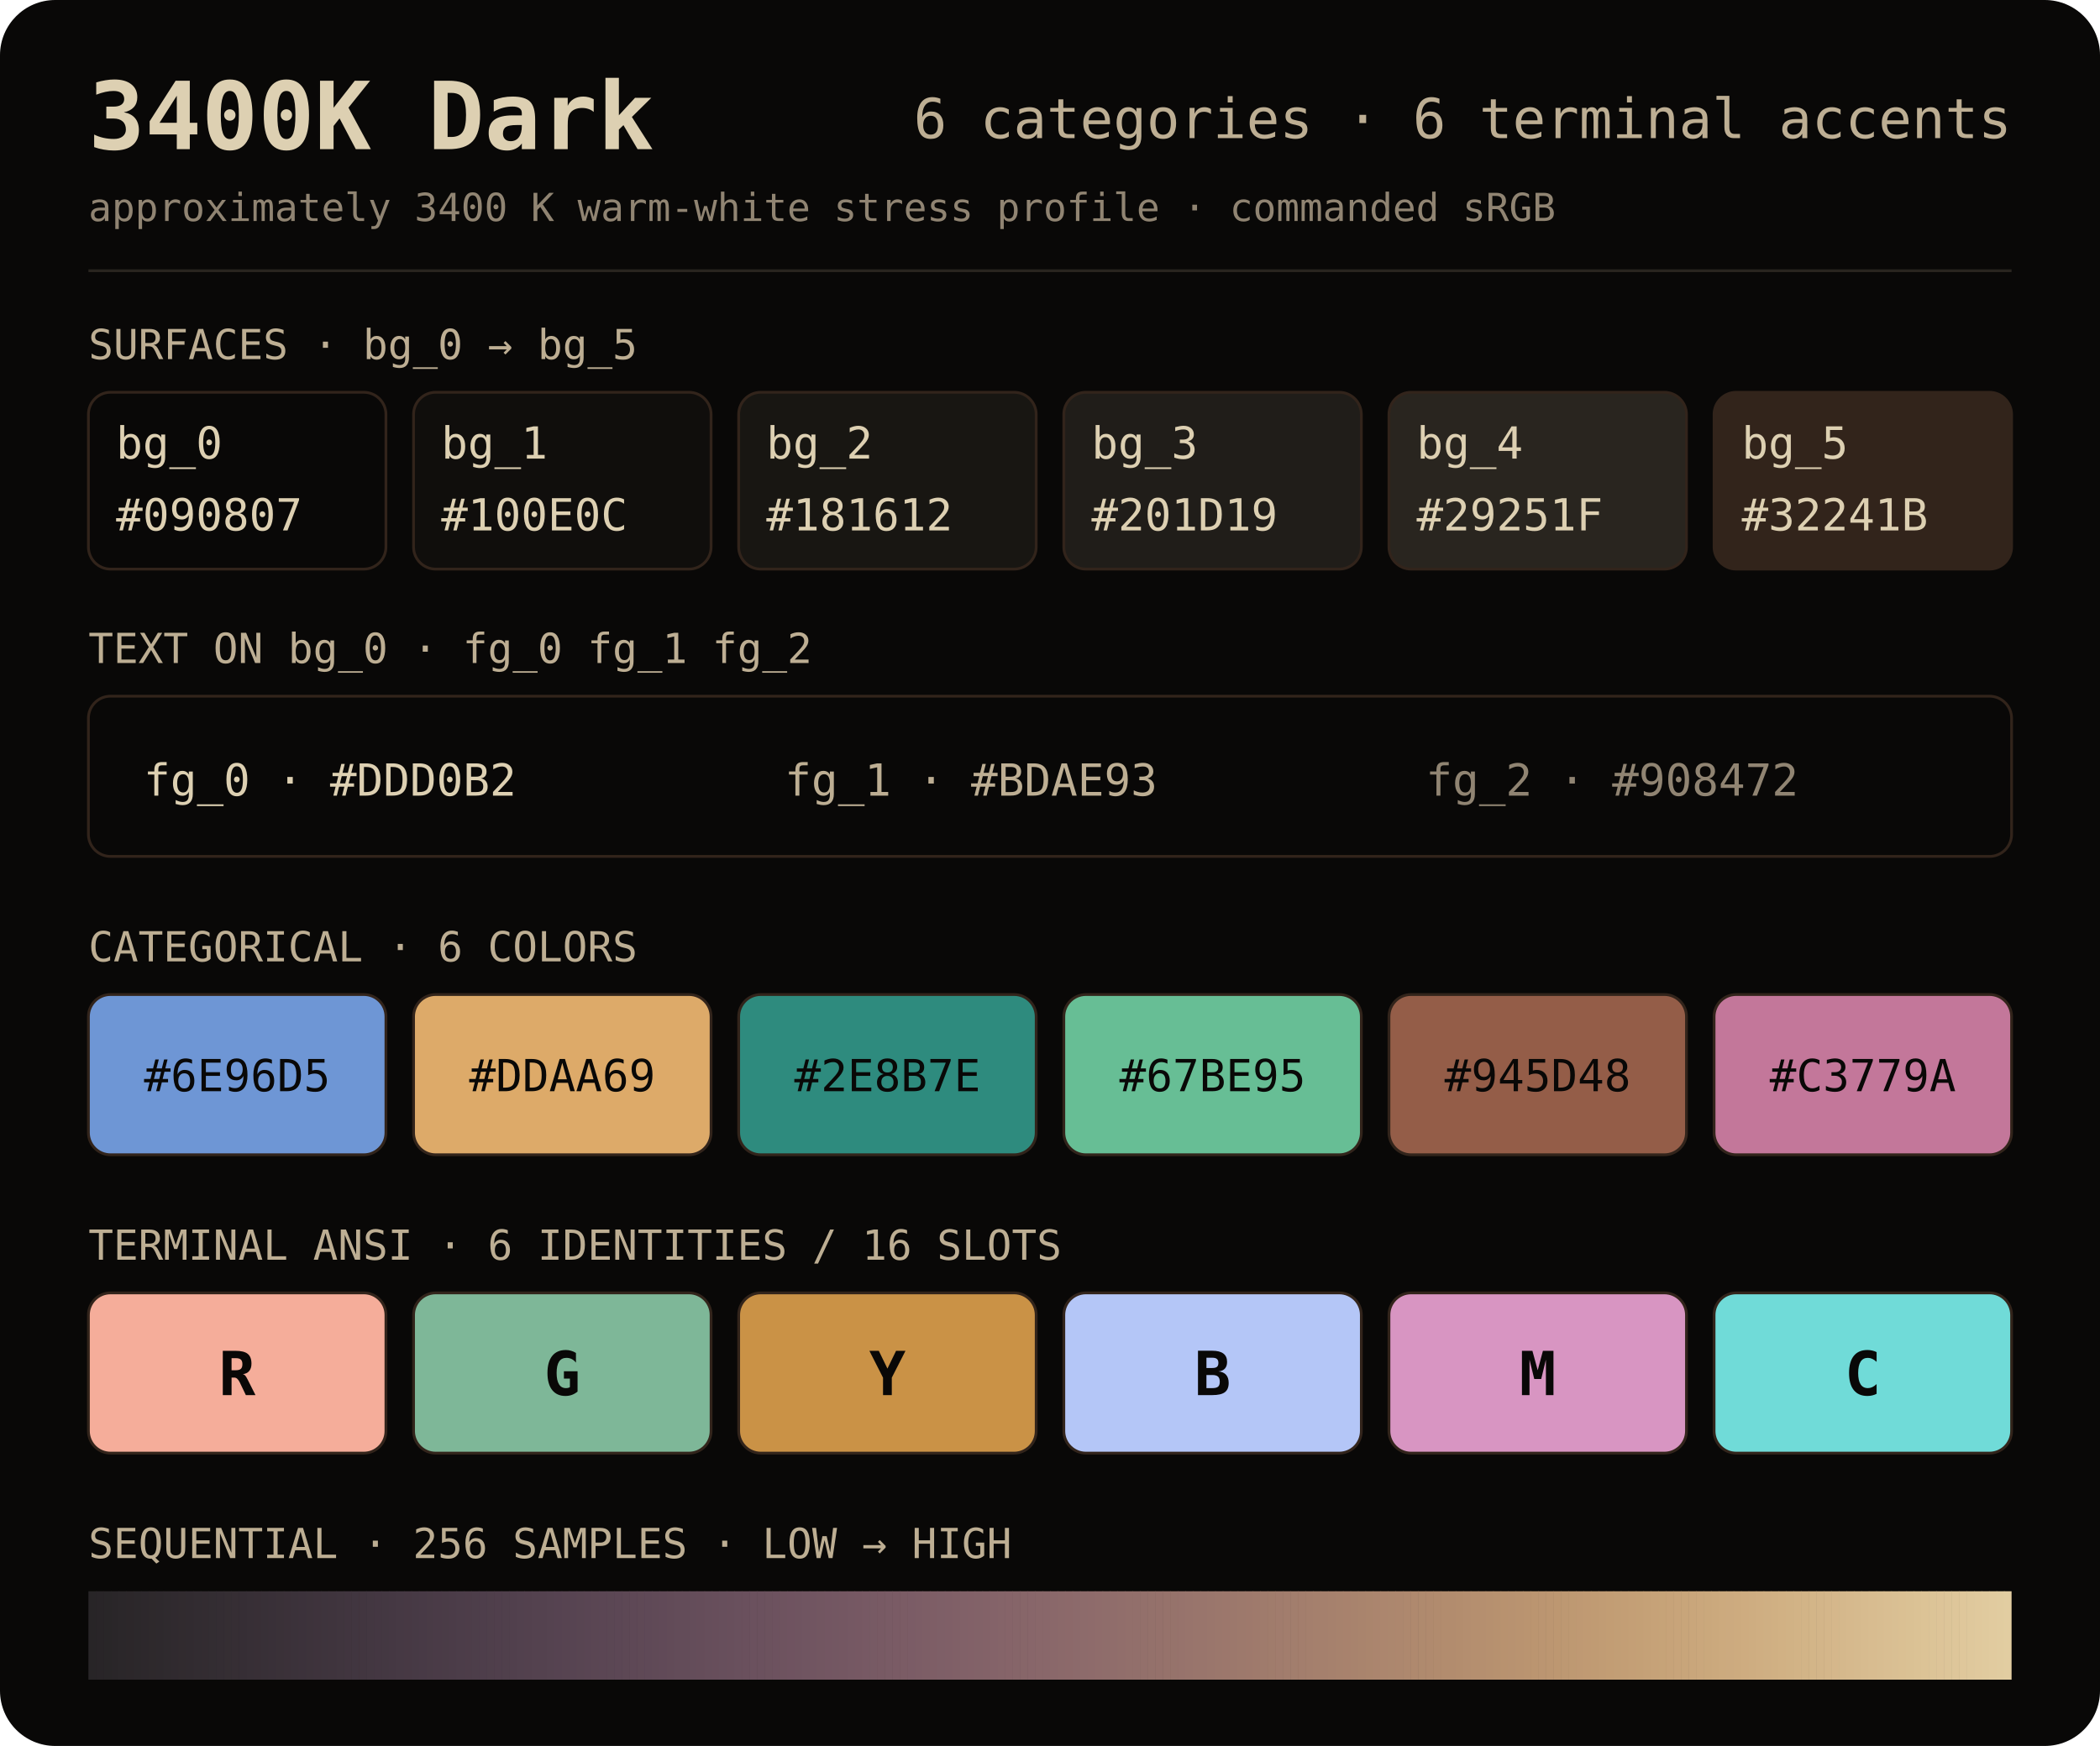
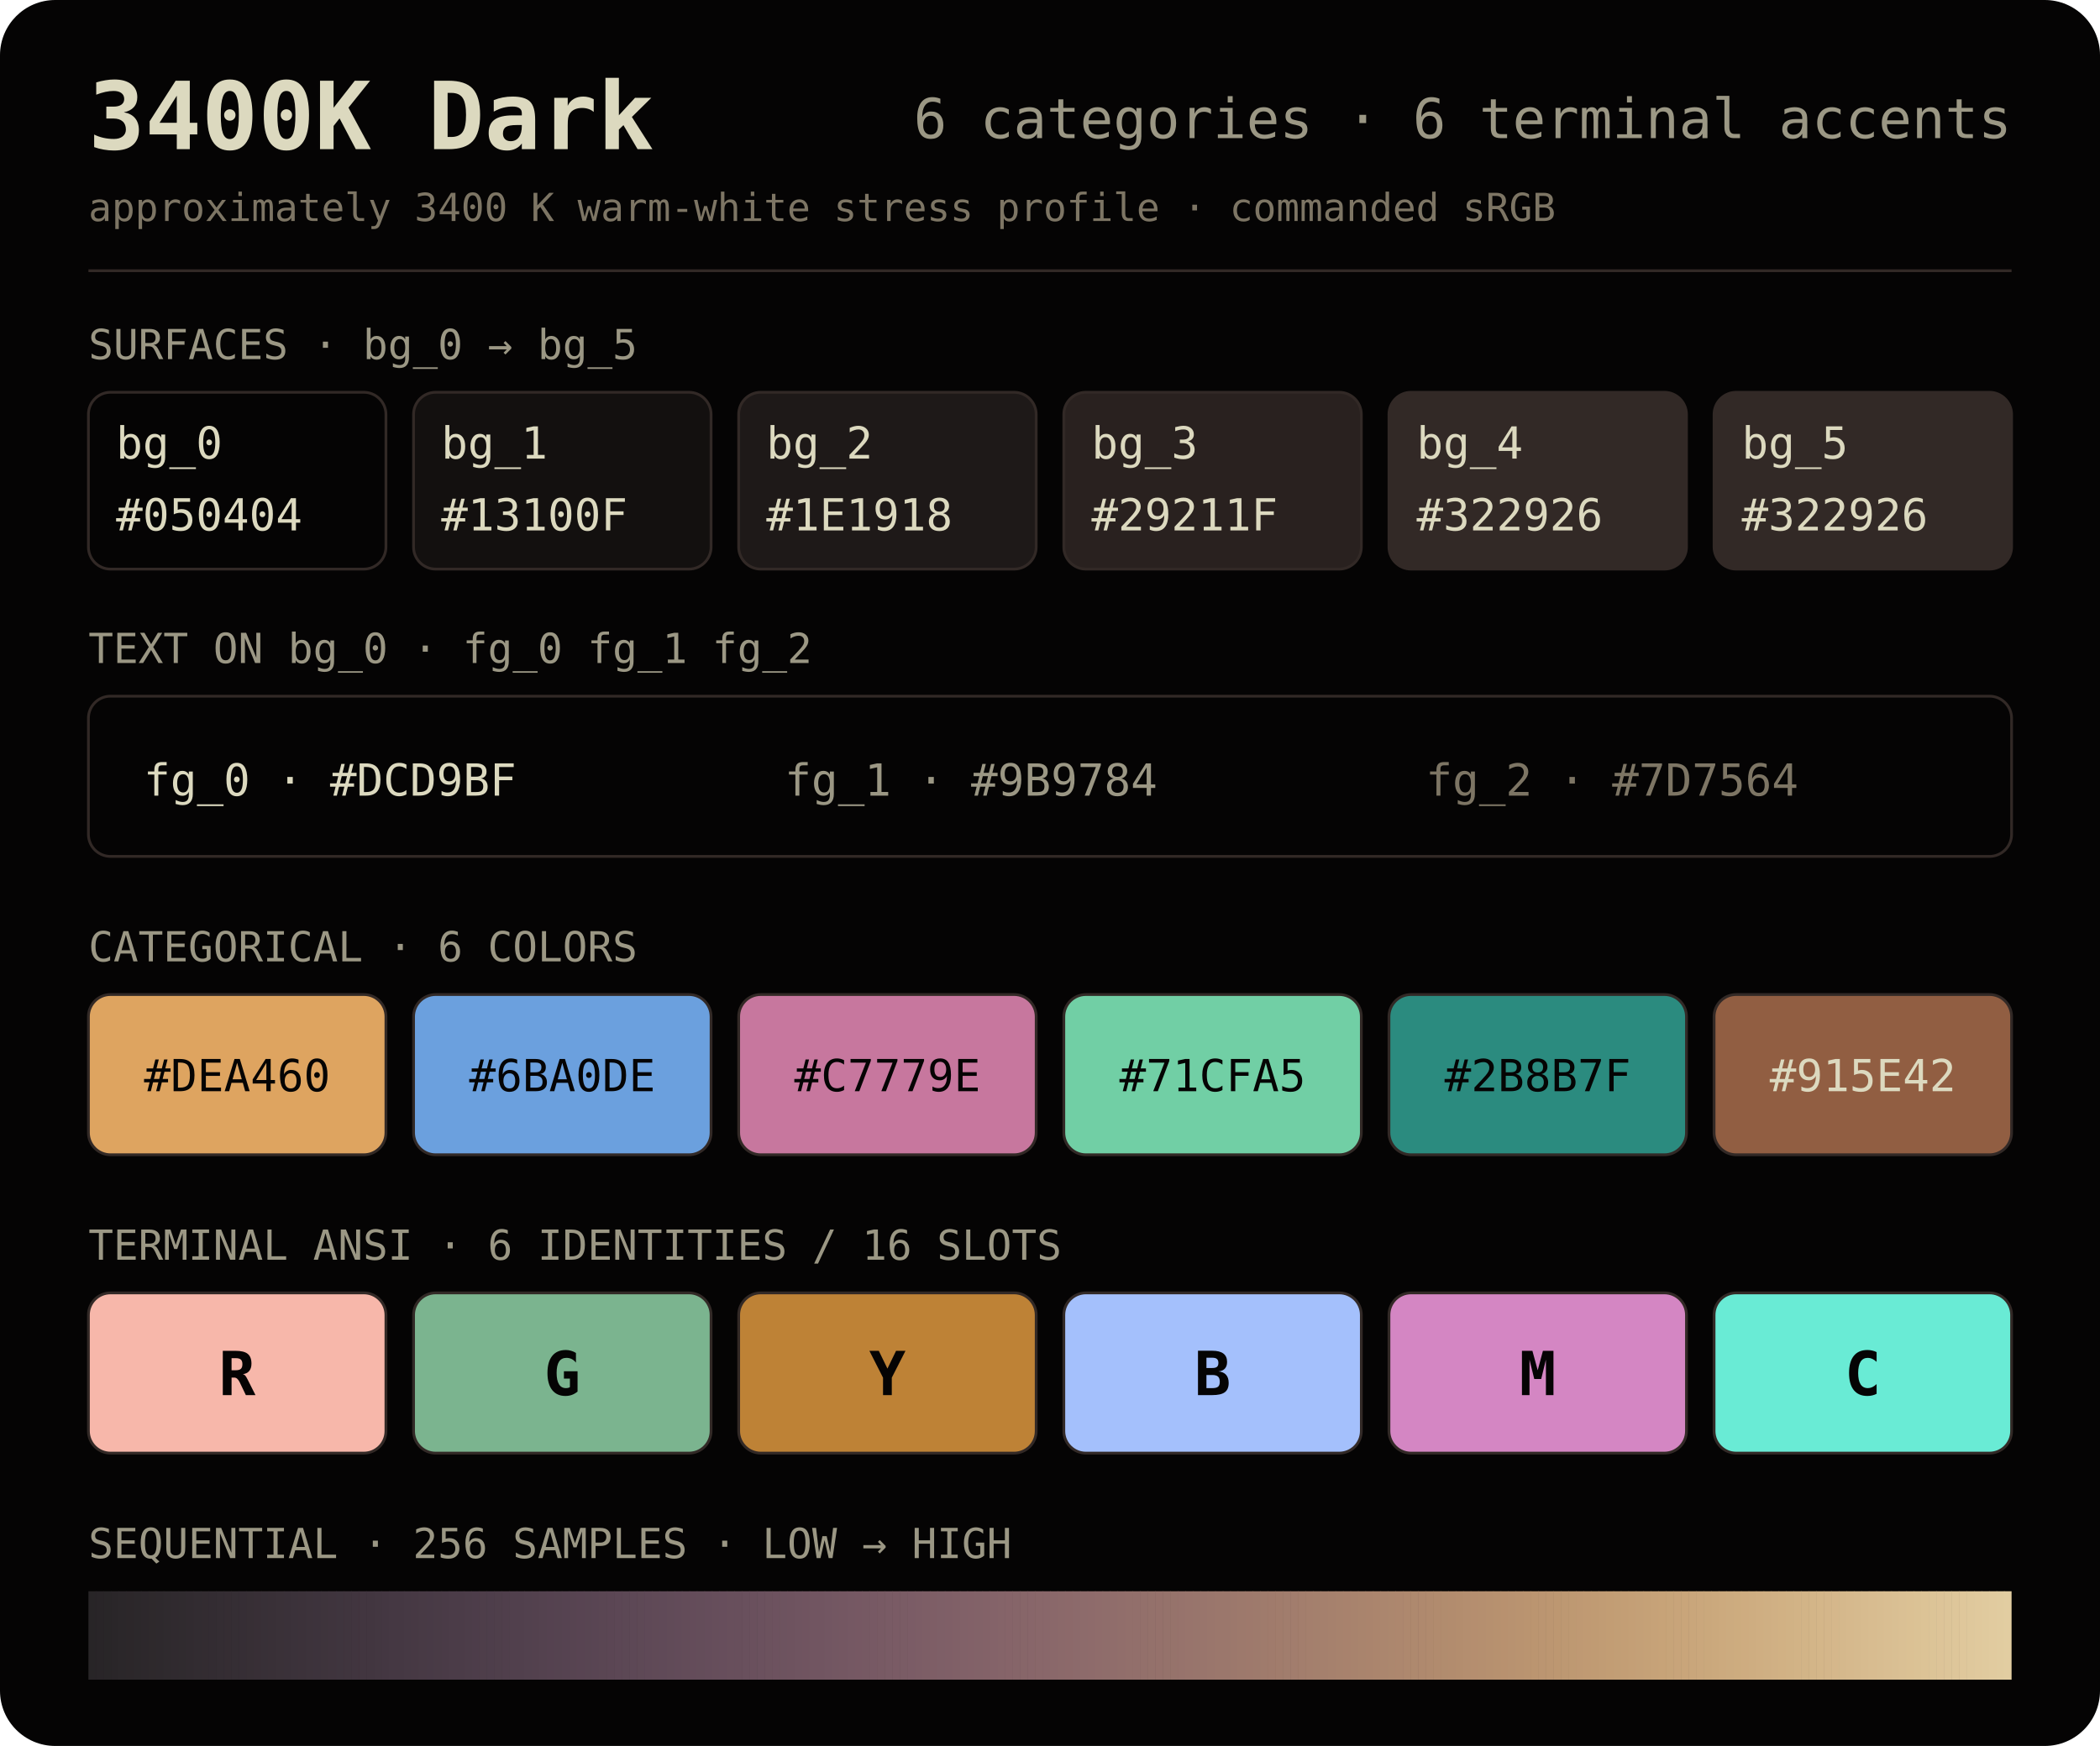
<svg xmlns="http://www.w3.org/2000/svg" width="760" height="632" viewBox="0 0 760 632">
-   <rect width="100%" height="100%" rx="20" fill="#090807" />
-   <text x="32" y="54" fill="#DDD0B2" font-size="34" font-family="ui-monospace, SFMono-Regular, Menlo, monospace" font-weight="700">3400K Dark</text>
-   <text x="728" y="50" fill="#BDAE93" font-size="20" font-family="ui-monospace, SFMono-Regular, Menlo, monospace" text-anchor="end">6 categories · 6 terminal accents</text>
-   <text x="32" y="80" fill="#908472" font-size="14" font-family="ui-monospace, SFMono-Regular, Menlo, monospace">approximately 3400 K warm-white stress profile · commanded sRGB</text>
-   <line x1="32" y1="98" x2="728" y2="98" stroke="#29251F" />
-   <text x="32" y="130" fill="#BDAE93" font-size="15" font-family="ui-monospace, SFMono-Regular, Menlo, monospace">SURFACES · bg_0 → bg_5</text>
-   <rect x="32.00" y="142" width="107.67" height="64" rx="8" fill="#090807" stroke="#32241B" />
-   <text x="42.0" y="166" fill="#DDD0B2" font-size="16" font-family="ui-monospace, SFMono-Regular, Menlo, monospace">bg_0</text>
-   <text x="42.0" y="192" fill="#DDD0B2" font-size="16" font-family="ui-monospace, SFMono-Regular, Menlo, monospace">#090807</text>
-   <rect x="149.67" y="142" width="107.67" height="64" rx="8" fill="#100E0C" stroke="#32241B" />
-   <text x="159.667" y="166" fill="#DDD0B2" font-size="16" font-family="ui-monospace, SFMono-Regular, Menlo, monospace">bg_1</text>
-   <text x="159.667" y="192" fill="#DDD0B2" font-size="16" font-family="ui-monospace, SFMono-Regular, Menlo, monospace">#100E0C</text>
-   <rect x="267.33" y="142" width="107.67" height="64" rx="8" fill="#181612" stroke="#32241B" />
-   <text x="277.333" y="166" fill="#DDD0B2" font-size="16" font-family="ui-monospace, SFMono-Regular, Menlo, monospace">bg_2</text>
-   <text x="277.333" y="192" fill="#DDD0B2" font-size="16" font-family="ui-monospace, SFMono-Regular, Menlo, monospace">#181612</text>
-   <rect x="385.00" y="142" width="107.67" height="64" rx="8" fill="#201D19" stroke="#32241B" />
-   <text x="395.0" y="166" fill="#DDD0B2" font-size="16" font-family="ui-monospace, SFMono-Regular, Menlo, monospace">bg_3</text>
-   <text x="395.0" y="192" fill="#DDD0B2" font-size="16" font-family="ui-monospace, SFMono-Regular, Menlo, monospace">#201D19</text>
-   <rect x="502.67" y="142" width="107.67" height="64" rx="8" fill="#29251F" stroke="#32241B" />
-   <text x="512.667" y="166" fill="#DDD0B2" font-size="16" font-family="ui-monospace, SFMono-Regular, Menlo, monospace">bg_4</text>
-   <text x="512.667" y="192" fill="#DDD0B2" font-size="16" font-family="ui-monospace, SFMono-Regular, Menlo, monospace">#29251F</text>
-   <rect x="620.33" y="142" width="107.67" height="64" rx="8" fill="#32241B" stroke="#32241B" />
-   <text x="630.333" y="166" fill="#DDD0B2" font-size="16" font-family="ui-monospace, SFMono-Regular, Menlo, monospace">bg_5</text>
-   <text x="630.333" y="192" fill="#DDD0B2" font-size="16" font-family="ui-monospace, SFMono-Regular, Menlo, monospace">#32241B</text>
-   <text x="32" y="240" fill="#BDAE93" font-size="15" font-family="ui-monospace, SFMono-Regular, Menlo, monospace">TEXT ON bg_0 · fg_0 fg_1 fg_2</text>
-   <rect x="32" y="252" width="696" height="58" rx="8" fill="#090807" stroke="#32241B" />
-   <text x="52" y="288" fill="#DDD0B2" font-size="16" font-family="ui-monospace, SFMono-Regular, Menlo, monospace">fg_0 · #DDD0B2</text>
-   <text x="284" y="288" fill="#BDAE93" font-size="16" font-family="ui-monospace, SFMono-Regular, Menlo, monospace">fg_1 · #BDAE93</text>
-   <text x="516" y="288" fill="#908472" font-size="16" font-family="ui-monospace, SFMono-Regular, Menlo, monospace">fg_2 · #908472</text>
-   <text x="32" y="348" fill="#BDAE93" font-size="15" font-family="ui-monospace, SFMono-Regular, Menlo, monospace">CATEGORICAL · 6 COLORS</text>
-   <rect x="32.00" y="360" width="107.67" height="58" rx="8" fill="#6E96D5" stroke="#32241B" />
-   <text x="85.833" y="395" fill="#090807" font-size="16" font-family="ui-monospace, SFMono-Regular, Menlo, monospace" text-anchor="middle">#6E96D5</text>
-   <rect x="149.67" y="360" width="107.67" height="58" rx="8" fill="#DDAA69" stroke="#32241B" />
-   <text x="203.5" y="395" fill="#090807" font-size="16" font-family="ui-monospace, SFMono-Regular, Menlo, monospace" text-anchor="middle">#DDAA69</text>
-   <rect x="267.33" y="360" width="107.67" height="58" rx="8" fill="#2E8B7E" stroke="#32241B" />
-   <text x="321.167" y="395" fill="#090807" font-size="16" font-family="ui-monospace, SFMono-Regular, Menlo, monospace" text-anchor="middle">#2E8B7E</text>
-   <rect x="385.00" y="360" width="107.67" height="58" rx="8" fill="#67BE95" stroke="#32241B" />
-   <text x="438.833" y="395" fill="#090807" font-size="16" font-family="ui-monospace, SFMono-Regular, Menlo, monospace" text-anchor="middle">#67BE95</text>
-   <rect x="502.67" y="360" width="107.67" height="58" rx="8" fill="#945D48" stroke="#32241B" />
-   <text x="556.5" y="395" fill="#090807" font-size="16" font-family="ui-monospace, SFMono-Regular, Menlo, monospace" text-anchor="middle">#945D48</text>
-   <rect x="620.33" y="360" width="107.67" height="58" rx="8" fill="#C3779A" stroke="#32241B" />
-   <text x="674.167" y="395" fill="#090807" font-size="16" font-family="ui-monospace, SFMono-Regular, Menlo, monospace" text-anchor="middle">#C3779A</text>
-   <text x="32" y="456" fill="#BDAE93" font-size="15" font-family="ui-monospace, SFMono-Regular, Menlo, monospace">TERMINAL ANSI · 6 IDENTITIES / 16 SLOTS</text>
-   <rect x="32.00" y="468" width="107.67" height="58" rx="8" fill="#F5AD9A" stroke="#32241B" />
-   <text x="85.833" y="505" fill="#090807" font-size="22" font-family="ui-monospace, SFMono-Regular, Menlo, monospace" font-weight="700" text-anchor="middle">R</text>
-   <rect x="149.67" y="468" width="107.67" height="58" rx="8" fill="#7EB798" stroke="#32241B" />
-   <text x="203.5" y="505" fill="#090807" font-size="22" font-family="ui-monospace, SFMono-Regular, Menlo, monospace" font-weight="700" text-anchor="middle">G</text>
-   <rect x="267.33" y="468" width="107.67" height="58" rx="8" fill="#CA9246" stroke="#32241B" />
-   <text x="321.167" y="505" fill="#090807" font-size="22" font-family="ui-monospace, SFMono-Regular, Menlo, monospace" font-weight="700" text-anchor="middle">Y</text>
-   <rect x="385.00" y="468" width="107.67" height="58" rx="8" fill="#B4C6F7" stroke="#32241B" />
-   <text x="438.833" y="505" fill="#090807" font-size="22" font-family="ui-monospace, SFMono-Regular, Menlo, monospace" font-weight="700" text-anchor="middle">B</text>
-   <rect x="502.67" y="468" width="107.67" height="58" rx="8" fill="#D895C2" stroke="#32241B" />
-   <text x="556.5" y="505" fill="#090807" font-size="22" font-family="ui-monospace, SFMono-Regular, Menlo, monospace" font-weight="700" text-anchor="middle">M</text>
-   <rect x="620.33" y="468" width="107.67" height="58" rx="8" fill="#70DBD8" stroke="#32241B" />
-   <text x="674.167" y="505" fill="#090807" font-size="22" font-family="ui-monospace, SFMono-Regular, Menlo, monospace" font-weight="700" text-anchor="middle">C</text>
-   <text x="32" y="564" fill="#BDAE93" font-size="15" font-family="ui-monospace, SFMono-Regular, Menlo, monospace">SEQUENTIAL · 256 SAMPLES · LOW → HIGH</text>
+   <rect width="100%" height="100%" rx="20" fill="#050404" />
+   <text x="32" y="54" fill="#DCD9BF" font-size="34" font-family="ui-monospace, SFMono-Regular, Menlo, monospace" font-weight="700">3400K Dark</text>
+   <text x="728" y="50" fill="#9B9784" font-size="20" font-family="ui-monospace, SFMono-Regular, Menlo, monospace" text-anchor="end">6 categories · 6 terminal accents</text>
+   <text x="32" y="80" fill="#7D7564" font-size="14" font-family="ui-monospace, SFMono-Regular, Menlo, monospace">approximately 3400 K warm-white stress profile · commanded sRGB</text>
+   <line x1="32" y1="98" x2="728" y2="98" stroke="#322926" />
+   <text x="32" y="130" fill="#9B9784" font-size="15" font-family="ui-monospace, SFMono-Regular, Menlo, monospace">SURFACES · bg_0 → bg_5</text>
+   <rect x="32.00" y="142" width="107.67" height="64" rx="8" fill="#050404" stroke="#322926" />
+   <text x="42.0" y="166" fill="#DCD9BF" font-size="16" font-family="ui-monospace, SFMono-Regular, Menlo, monospace">bg_0</text>
+   <text x="42.0" y="192" fill="#DCD9BF" font-size="16" font-family="ui-monospace, SFMono-Regular, Menlo, monospace">#050404</text>
+   <rect x="149.67" y="142" width="107.67" height="64" rx="8" fill="#13100F" stroke="#322926" />
+   <text x="159.667" y="166" fill="#DCD9BF" font-size="16" font-family="ui-monospace, SFMono-Regular, Menlo, monospace">bg_1</text>
+   <text x="159.667" y="192" fill="#DCD9BF" font-size="16" font-family="ui-monospace, SFMono-Regular, Menlo, monospace">#13100F</text>
+   <rect x="267.33" y="142" width="107.67" height="64" rx="8" fill="#1E1918" stroke="#322926" />
+   <text x="277.333" y="166" fill="#DCD9BF" font-size="16" font-family="ui-monospace, SFMono-Regular, Menlo, monospace">bg_2</text>
+   <text x="277.333" y="192" fill="#DCD9BF" font-size="16" font-family="ui-monospace, SFMono-Regular, Menlo, monospace">#1E1918</text>
+   <rect x="385.00" y="142" width="107.67" height="64" rx="8" fill="#29211F" stroke="#322926" />
+   <text x="395.0" y="166" fill="#DCD9BF" font-size="16" font-family="ui-monospace, SFMono-Regular, Menlo, monospace">bg_3</text>
+   <text x="395.0" y="192" fill="#DCD9BF" font-size="16" font-family="ui-monospace, SFMono-Regular, Menlo, monospace">#29211F</text>
+   <rect x="502.67" y="142" width="107.67" height="64" rx="8" fill="#322926" stroke="#322926" />
+   <text x="512.667" y="166" fill="#DCD9BF" font-size="16" font-family="ui-monospace, SFMono-Regular, Menlo, monospace">bg_4</text>
+   <text x="512.667" y="192" fill="#DCD9BF" font-size="16" font-family="ui-monospace, SFMono-Regular, Menlo, monospace">#322926</text>
+   <rect x="620.33" y="142" width="107.67" height="64" rx="8" fill="#322926" stroke="#322926" />
+   <text x="630.333" y="166" fill="#DCD9BF" font-size="16" font-family="ui-monospace, SFMono-Regular, Menlo, monospace">bg_5</text>
+   <text x="630.333" y="192" fill="#DCD9BF" font-size="16" font-family="ui-monospace, SFMono-Regular, Menlo, monospace">#322926</text>
+   <text x="32" y="240" fill="#9B9784" font-size="15" font-family="ui-monospace, SFMono-Regular, Menlo, monospace">TEXT ON bg_0 · fg_0 fg_1 fg_2</text>
+   <rect x="32" y="252" width="696" height="58" rx="8" fill="#050404" stroke="#322926" />
+   <text x="52" y="288" fill="#DCD9BF" font-size="16" font-family="ui-monospace, SFMono-Regular, Menlo, monospace">fg_0 · #DCD9BF</text>
+   <text x="284" y="288" fill="#9B9784" font-size="16" font-family="ui-monospace, SFMono-Regular, Menlo, monospace">fg_1 · #9B9784</text>
+   <text x="516" y="288" fill="#7D7564" font-size="16" font-family="ui-monospace, SFMono-Regular, Menlo, monospace">fg_2 · #7D7564</text>
+   <text x="32" y="348" fill="#9B9784" font-size="15" font-family="ui-monospace, SFMono-Regular, Menlo, monospace">CATEGORICAL · 6 COLORS</text>
+   <rect x="32.00" y="360" width="107.67" height="58" rx="8" fill="#DEA460" stroke="#322926" />
+   <text x="85.833" y="395" fill="#050404" font-size="16" font-family="ui-monospace, SFMono-Regular, Menlo, monospace" text-anchor="middle">#DEA460</text>
+   <rect x="149.67" y="360" width="107.67" height="58" rx="8" fill="#6BA0DE" stroke="#322926" />
+   <text x="203.5" y="395" fill="#050404" font-size="16" font-family="ui-monospace, SFMono-Regular, Menlo, monospace" text-anchor="middle">#6BA0DE</text>
+   <rect x="267.33" y="360" width="107.67" height="58" rx="8" fill="#C7779E" stroke="#322926" />
+   <text x="321.167" y="395" fill="#050404" font-size="16" font-family="ui-monospace, SFMono-Regular, Menlo, monospace" text-anchor="middle">#C7779E</text>
+   <rect x="385.00" y="360" width="107.67" height="58" rx="8" fill="#71CFA5" stroke="#322926" />
+   <text x="438.833" y="395" fill="#050404" font-size="16" font-family="ui-monospace, SFMono-Regular, Menlo, monospace" text-anchor="middle">#71CFA5</text>
+   <rect x="502.67" y="360" width="107.67" height="58" rx="8" fill="#2B8B7F" stroke="#322926" />
+   <text x="556.5" y="395" fill="#050404" font-size="16" font-family="ui-monospace, SFMono-Regular, Menlo, monospace" text-anchor="middle">#2B8B7F</text>
+   <rect x="620.33" y="360" width="107.67" height="58" rx="8" fill="#915E42" stroke="#322926" />
+   <text x="674.167" y="395" fill="#DCD9BF" font-size="16" font-family="ui-monospace, SFMono-Regular, Menlo, monospace" text-anchor="middle">#915E42</text>
+   <text x="32" y="456" fill="#9B9784" font-size="15" font-family="ui-monospace, SFMono-Regular, Menlo, monospace">TERMINAL ANSI · 6 IDENTITIES / 16 SLOTS</text>
+   <rect x="32.00" y="468" width="107.67" height="58" rx="8" fill="#F7B7AA" stroke="#322926" />
+   <text x="85.833" y="505" fill="#050404" font-size="22" font-family="ui-monospace, SFMono-Regular, Menlo, monospace" font-weight="700" text-anchor="middle">R</text>
+   <rect x="149.67" y="468" width="107.67" height="58" rx="8" fill="#7BB48F" stroke="#322926" />
+   <text x="203.5" y="505" fill="#050404" font-size="22" font-family="ui-monospace, SFMono-Regular, Menlo, monospace" font-weight="700" text-anchor="middle">G</text>
+   <rect x="267.33" y="468" width="107.67" height="58" rx="8" fill="#BE8236" stroke="#322926" />
+   <text x="321.167" y="505" fill="#050404" font-size="22" font-family="ui-monospace, SFMono-Regular, Menlo, monospace" font-weight="700" text-anchor="middle">Y</text>
+   <rect x="385.00" y="468" width="107.67" height="58" rx="8" fill="#A4C0FC" stroke="#322926" />
+   <text x="438.833" y="505" fill="#050404" font-size="22" font-family="ui-monospace, SFMono-Regular, Menlo, monospace" font-weight="700" text-anchor="middle">B</text>
+   <rect x="502.67" y="468" width="107.67" height="58" rx="8" fill="#D486C3" stroke="#322926" />
+   <text x="556.5" y="505" fill="#050404" font-size="22" font-family="ui-monospace, SFMono-Regular, Menlo, monospace" font-weight="700" text-anchor="middle">M</text>
+   <rect x="620.33" y="468" width="107.67" height="58" rx="8" fill="#69EBD5" stroke="#322926" />
+   <text x="674.167" y="505" fill="#050404" font-size="22" font-family="ui-monospace, SFMono-Regular, Menlo, monospace" font-weight="700" text-anchor="middle">C</text>
+   <text x="32" y="564" fill="#9B9784" font-size="15" font-family="ui-monospace, SFMono-Regular, Menlo, monospace">SEQUENTIAL · 256 SAMPLES · LOW → HIGH</text>
  <rect x="32" y="576" width="2.9" height="32" fill="#282527" />
  <rect x="34.719" y="576" width="2.9" height="32" fill="#292528" />
  <rect x="37.438" y="576" width="2.9" height="32" fill="#292628" />
  <rect x="40.156" y="576" width="2.9" height="32" fill="#2A2629" />
  <rect x="42.875" y="576" width="2.9" height="32" fill="#2B272A" />
  <rect x="45.594" y="576" width="2.9" height="32" fill="#2C272A" />
  <rect x="48.312" y="576" width="2.9" height="32" fill="#2C282B" />
  <rect x="51.031" y="576" width="2.9" height="32" fill="#2D282C" />
  <rect x="53.75" y="576" width="2.9" height="32" fill="#2E292C" />
  <rect x="56.469" y="576" width="2.9" height="32" fill="#2E292D" />
  <rect x="59.188" y="576" width="2.9" height="32" fill="#2F2A2E" />
  <rect x="61.906" y="576" width="2.9" height="32" fill="#302A2F" />
-   <rect x="64.625" y="576" width="2.9" height="32" fill="#312B2F" />
+   <rect x="64.625" y="576" width="2.9" height="32" fill="#302B2F" />
  <rect x="67.344" y="576" width="2.9" height="32" fill="#312B30" />
  <rect x="70.062" y="576" width="2.9" height="32" fill="#322C31" />
  <rect x="72.781" y="576" width="2.9" height="32" fill="#332C31" />
-   <rect x="75.5" y="576" width="2.9" height="32" fill="#332D32" />
+   <rect x="75.5" y="576" width="2.9" height="32" fill="#332C32" />
  <rect x="78.219" y="576" width="2.9" height="32" fill="#342D33" />
-   <rect x="80.938" y="576" width="2.9" height="32" fill="#352E33" />
-   <rect x="83.656" y="576" width="2.9" height="32" fill="#362E34" />
+   <rect x="80.938" y="576" width="2.9" height="32" fill="#352D33" />
+   <rect x="83.656" y="576" width="2.9" height="32" fill="#352E34" />
  <rect x="86.375" y="576" width="2.9" height="32" fill="#362E35" />
-   <rect x="89.094" y="576" width="2.9" height="32" fill="#372F36" />
+   <rect x="89.094" y="576" width="2.9" height="32" fill="#372F35" />
  <rect x="91.812" y="576" width="2.9" height="32" fill="#382F36" />
  <rect x="94.531" y="576" width="2.9" height="32" fill="#383037" />
-   <rect x="97.25" y="576" width="2.9" height="32" fill="#393038" />
+   <rect x="97.25" y="576" width="2.9" height="32" fill="#393037" />
  <rect x="99.969" y="576" width="2.9" height="32" fill="#3A3138" />
-   <rect x="102.688" y="576" width="2.9" height="32" fill="#3B3139" />
+   <rect x="102.688" y="576" width="2.9" height="32" fill="#3A3139" />
  <rect x="105.406" y="576" width="2.9" height="32" fill="#3B323A" />
-   <rect x="108.125" y="576" width="2.9" height="32" fill="#3C323B" />
+   <rect x="108.125" y="576" width="2.9" height="32" fill="#3C323A" />
  <rect x="110.844" y="576" width="2.9" height="32" fill="#3D333B" />
-   <rect x="113.562" y="576" width="2.9" height="32" fill="#3E333C" />
-   <rect x="116.281" y="576" width="2.9" height="32" fill="#3E343D" />
+   <rect x="113.562" y="576" width="2.9" height="32" fill="#3D333C" />
+   <rect x="116.281" y="576" width="2.9" height="32" fill="#3E343C" />
  <rect x="119" y="576" width="2.9" height="32" fill="#3F343D" />
-   <rect x="121.719" y="576" width="2.9" height="32" fill="#40353E" />
-   <rect x="124.438" y="576" width="2.9" height="32" fill="#41353F" />
-   <rect x="127.156" y="576" width="2.9" height="32" fill="#413640" />
+   <rect x="121.719" y="576" width="2.9" height="32" fill="#3F353E" />
+   <rect x="124.438" y="576" width="2.9" height="32" fill="#40353E" />
+   <rect x="127.156" y="576" width="2.9" height="32" fill="#41353F" />
  <rect x="129.875" y="576" width="2.9" height="32" fill="#423640" />
-   <rect x="132.594" y="576" width="2.9" height="32" fill="#433741" />
-   <rect x="135.312" y="576" width="2.9" height="32" fill="#443742" />
-   <rect x="138.031" y="576" width="2.9" height="32" fill="#443842" />
+   <rect x="132.594" y="576" width="2.9" height="32" fill="#423640" />
+   <rect x="135.312" y="576" width="2.9" height="32" fill="#433741" />
+   <rect x="138.031" y="576" width="2.9" height="32" fill="#443742" />
  <rect x="140.75" y="576" width="2.9" height="32" fill="#453843" />
-   <rect x="143.469" y="576" width="2.9" height="32" fill="#463944" />
-   <rect x="146.188" y="576" width="2.9" height="32" fill="#473944" />
-   <rect x="148.906" y="576" width="2.9" height="32" fill="#473A45" />
-   <rect x="151.625" y="576" width="2.9" height="32" fill="#483A46" />
-   <rect x="154.344" y="576" width="2.9" height="32" fill="#493B46" />
-   <rect x="157.062" y="576" width="2.9" height="32" fill="#4A3B47" />
-   <rect x="159.781" y="576" width="2.9" height="32" fill="#4A3C47" />
+   <rect x="143.469" y="576" width="2.9" height="32" fill="#453843" />
+   <rect x="146.188" y="576" width="2.9" height="32" fill="#463944" />
+   <rect x="148.906" y="576" width="2.9" height="32" fill="#473944" />
+   <rect x="151.625" y="576" width="2.9" height="32" fill="#483A45" />
+   <rect x="154.344" y="576" width="2.9" height="32" fill="#483A46" />
+   <rect x="157.062" y="576" width="2.9" height="32" fill="#493B46" />
+   <rect x="159.781" y="576" width="2.9" height="32" fill="#4A3B47" />
  <rect x="162.5" y="576" width="2.9" height="32" fill="#4B3C48" />
-   <rect x="165.219" y="576" width="2.9" height="32" fill="#4C3D49" />
-   <rect x="167.938" y="576" width="2.9" height="32" fill="#4D3D49" />
-   <rect x="170.656" y="576" width="2.9" height="32" fill="#4D3E4A" />
-   <rect x="173.375" y="576" width="2.9" height="32" fill="#4E3E4B" />
-   <rect x="176.094" y="576" width="2.9" height="32" fill="#4F3F4B" />
-   <rect x="178.812" y="576" width="2.9" height="32" fill="#503F4C" />
-   <rect x="181.531" y="576" width="2.9" height="32" fill="#50404C" />
+   <rect x="165.219" y="576" width="2.9" height="32" fill="#4B3C48" />
+   <rect x="167.938" y="576" width="2.9" height="32" fill="#4C3D49" />
+   <rect x="170.656" y="576" width="2.9" height="32" fill="#4D3D4A" />
+   <rect x="173.375" y="576" width="2.9" height="32" fill="#4E3E4A" />
+   <rect x="176.094" y="576" width="2.9" height="32" fill="#4E3E4B" />
+   <rect x="178.812" y="576" width="2.9" height="32" fill="#4F3F4B" />
+   <rect x="181.531" y="576" width="2.9" height="32" fill="#503F4C" />
  <rect x="184.25" y="576" width="2.9" height="32" fill="#51404D" />
-   <rect x="186.969" y="576" width="2.9" height="32" fill="#52414E" />
-   <rect x="189.688" y="576" width="2.9" height="32" fill="#53414E" />
-   <rect x="192.406" y="576" width="2.9" height="32" fill="#54424F" />
+   <rect x="186.969" y="576" width="2.9" height="32" fill="#51404D" />
+   <rect x="189.688" y="576" width="2.9" height="32" fill="#52414E" />
+   <rect x="192.406" y="576" width="2.9" height="32" fill="#53414E" />
  <rect x="195.125" y="576" width="2.9" height="32" fill="#54424F" />
-   <rect x="197.844" y="576" width="2.9" height="32" fill="#554350" />
-   <rect x="200.562" y="576" width="2.9" height="32" fill="#564351" />
-   <rect x="203.281" y="576" width="2.9" height="32" fill="#574451" />
-   <rect x="206" y="576" width="2.9" height="32" fill="#574452" />
-   <rect x="208.719" y="576" width="2.9" height="32" fill="#584552" />
-   <rect x="211.438" y="576" width="2.9" height="32" fill="#594553" />
-   <rect x="214.156" y="576" width="2.9" height="32" fill="#5A4653" />
-   <rect x="216.875" y="576" width="2.9" height="32" fill="#5B4654" />
-   <rect x="219.594" y="576" width="2.9" height="32" fill="#5B4754" />
+   <rect x="197.844" y="576" width="2.9" height="32" fill="#554250" />
+   <rect x="200.562" y="576" width="2.9" height="32" fill="#554350" />
+   <rect x="203.281" y="576" width="2.9" height="32" fill="#564351" />
+   <rect x="206" y="576" width="2.9" height="32" fill="#574451" />
+   <rect x="208.719" y="576" width="2.9" height="32" fill="#584452" />
+   <rect x="211.438" y="576" width="2.9" height="32" fill="#584552" />
+   <rect x="214.156" y="576" width="2.9" height="32" fill="#594553" />
+   <rect x="216.875" y="576" width="2.9" height="32" fill="#5A4653" />
+   <rect x="219.594" y="576" width="2.9" height="32" fill="#5B4654" />
  <rect x="222.312" y="576" width="2.9" height="32" fill="#5C4755" />
-   <rect x="225.031" y="576" width="2.9" height="32" fill="#5D4855" />
-   <rect x="227.75" y="576" width="2.9" height="32" fill="#5E4856" />
-   <rect x="230.469" y="576" width="2.9" height="32" fill="#5F4956" />
+   <rect x="225.031" y="576" width="2.9" height="32" fill="#5C4855" />
+   <rect x="227.75" y="576" width="2.9" height="32" fill="#5D4856" />
+   <rect x="230.469" y="576" width="2.9" height="32" fill="#5E4956" />
  <rect x="233.188" y="576" width="2.9" height="32" fill="#5F4957" />
  <rect x="235.906" y="576" width="2.9" height="32" fill="#604A57" />
-   <rect x="238.625" y="576" width="2.9" height="32" fill="#614A58" />
-   <rect x="241.344" y="576" width="2.9" height="32" fill="#624B58" />
-   <rect x="244.062" y="576" width="2.9" height="32" fill="#634C59" />
+   <rect x="238.625" y="576" width="2.9" height="32" fill="#604A58" />
+   <rect x="241.344" y="576" width="2.9" height="32" fill="#614B58" />
+   <rect x="244.062" y="576" width="2.9" height="32" fill="#624B59" />
  <rect x="246.781" y="576" width="2.9" height="32" fill="#634C59" />
-   <rect x="249.5" y="576" width="2.9" height="32" fill="#644D5A" />
-   <rect x="252.219" y="576" width="2.9" height="32" fill="#654D5A" />
-   <rect x="254.938" y="576" width="2.9" height="32" fill="#664E5B" />
-   <rect x="257.656" y="576" width="2.9" height="32" fill="#674E5B" />
-   <rect x="260.375" y="576" width="2.9" height="32" fill="#674F5C" />
+   <rect x="249.5" y="576" width="2.9" height="32" fill="#644C5A" />
+   <rect x="252.219" y="576" width="2.9" height="32" fill="#644D5A" />
+   <rect x="254.938" y="576" width="2.9" height="32" fill="#654D5B" />
+   <rect x="257.656" y="576" width="2.9" height="32" fill="#664E5B" />
+   <rect x="260.375" y="576" width="2.9" height="32" fill="#674E5C" />
  <rect x="263.094" y="576" width="2.9" height="32" fill="#684F5C" />
-   <rect x="265.812" y="576" width="2.9" height="32" fill="#69505D" />
-   <rect x="268.531" y="576" width="2.9" height="32" fill="#6A505D" />
-   <rect x="271.25" y="576" width="2.9" height="32" fill="#6B515E" />
+   <rect x="265.812" y="576" width="2.9" height="32" fill="#684F5C" />
+   <rect x="268.531" y="576" width="2.9" height="32" fill="#69505D" />
+   <rect x="271.25" y="576" width="2.9" height="32" fill="#6A505D" />
  <rect x="273.969" y="576" width="2.9" height="32" fill="#6B515E" />
  <rect x="276.688" y="576" width="2.9" height="32" fill="#6C525E" />
  <rect x="279.406" y="576" width="2.9" height="32" fill="#6D525F" />
-   <rect x="282.125" y="576" width="2.9" height="32" fill="#6E535F" />
-   <rect x="284.844" y="576" width="2.9" height="32" fill="#6F5360" />
+   <rect x="282.125" y="576" width="2.9" height="32" fill="#6D535F" />
+   <rect x="284.844" y="576" width="2.9" height="32" fill="#6E535F" />
  <rect x="287.562" y="576" width="2.9" height="32" fill="#6F5460" />
-   <rect x="290.281" y="576" width="2.9" height="32" fill="#705561" />
+   <rect x="290.281" y="576" width="2.9" height="32" fill="#705460" />
  <rect x="293" y="576" width="2.9" height="32" fill="#715561" />
-   <rect x="295.719" y="576" width="2.9" height="32" fill="#725661" />
-   <rect x="298.438" y="576" width="2.9" height="32" fill="#735662" />
+   <rect x="295.719" y="576" width="2.9" height="32" fill="#715561" />
+   <rect x="298.438" y="576" width="2.9" height="32" fill="#725662" />
  <rect x="301.156" y="576" width="2.9" height="32" fill="#735762" />
  <rect x="303.875" y="576" width="2.9" height="32" fill="#745762" />
  <rect x="306.594" y="576" width="2.9" height="32" fill="#755863" />
  <rect x="309.312" y="576" width="2.9" height="32" fill="#765863" />
-   <rect x="312.031" y="576" width="2.9" height="32" fill="#775964" />
-   <rect x="314.75" y="576" width="2.9" height="32" fill="#775A64" />
+   <rect x="312.031" y="576" width="2.9" height="32" fill="#765963" />
+   <rect x="314.75" y="576" width="2.9" height="32" fill="#775964" />
  <rect x="317.469" y="576" width="2.9" height="32" fill="#785A64" />
  <rect x="320.188" y="576" width="2.9" height="32" fill="#795B65" />
  <rect x="322.906" y="576" width="2.9" height="32" fill="#7A5B65" />
-   <rect x="325.625" y="576" width="2.9" height="32" fill="#7B5C65" />
+   <rect x="325.625" y="576" width="2.9" height="32" fill="#7A5C65" />
  <rect x="328.344" y="576" width="2.9" height="32" fill="#7B5C66" />
  <rect x="331.062" y="576" width="2.9" height="32" fill="#7C5D66" />
  <rect x="333.781" y="576" width="2.9" height="32" fill="#7D5E66" />
  <rect x="336.5" y="576" width="2.9" height="32" fill="#7E5E66" />
  <rect x="339.219" y="576" width="2.9" height="32" fill="#7E5F67" />
  <rect x="341.938" y="576" width="2.9" height="32" fill="#7F5F67" />
  <rect x="344.656" y="576" width="2.9" height="32" fill="#806067" />
  <rect x="347.375" y="576" width="2.9" height="32" fill="#816168" />
  <rect x="350.094" y="576" width="2.9" height="32" fill="#826168" />
  <rect x="352.812" y="576" width="2.9" height="32" fill="#826268" />
  <rect x="355.531" y="576" width="2.9" height="32" fill="#836268" />
  <rect x="358.25" y="576" width="2.9" height="32" fill="#846369" />
  <rect x="360.969" y="576" width="2.9" height="32" fill="#856469" />
  <rect x="363.688" y="576" width="2.9" height="32" fill="#866469" />
  <rect x="366.406" y="576" width="2.9" height="32" fill="#866569" />
  <rect x="369.125" y="576" width="2.9" height="32" fill="#876669" />
  <rect x="371.844" y="576" width="2.9" height="32" fill="#88666A" />
  <rect x="374.562" y="576" width="2.9" height="32" fill="#89676A" />
  <rect x="377.281" y="576" width="2.9" height="32" fill="#89676A" />
  <rect x="380" y="576" width="2.9" height="32" fill="#8A686A" />
  <rect x="382.719" y="576" width="2.9" height="32" fill="#8B696A" />
  <rect x="385.438" y="576" width="2.9" height="32" fill="#8C696A" />
  <rect x="388.156" y="576" width="2.9" height="32" fill="#8C6A6B" />
  <rect x="390.875" y="576" width="2.9" height="32" fill="#8D6B6B" />
  <rect x="393.594" y="576" width="2.9" height="32" fill="#8E6B6B" />
  <rect x="396.312" y="576" width="2.9" height="32" fill="#8F6C6B" />
  <rect x="399.031" y="576" width="2.9" height="32" fill="#8F6D6B" />
  <rect x="401.75" y="576" width="2.9" height="32" fill="#906D6B" />
  <rect x="404.469" y="576" width="2.9" height="32" fill="#916E6B" />
  <rect x="407.188" y="576" width="2.9" height="32" fill="#926F6B" />
  <rect x="409.906" y="576" width="2.9" height="32" fill="#926F6B" />
  <rect x="412.625" y="576" width="2.9" height="32" fill="#93706B" />
  <rect x="415.344" y="576" width="2.9" height="32" fill="#94716B" />
  <rect x="418.062" y="576" width="2.9" height="32" fill="#95716B" />
-   <rect x="420.781" y="576" width="2.9" height="32" fill="#96726B" />
+   <rect x="420.781" y="576" width="2.9" height="32" fill="#95726B" />
  <rect x="423.5" y="576" width="2.9" height="32" fill="#96736B" />
  <rect x="426.219" y="576" width="2.9" height="32" fill="#97736C" />
  <rect x="428.938" y="576" width="2.9" height="32" fill="#98746C" />
-   <rect x="431.656" y="576" width="2.9" height="32" fill="#99756C" />
+   <rect x="431.656" y="576" width="2.9" height="32" fill="#98756C" />
  <rect x="434.375" y="576" width="2.9" height="32" fill="#99756C" />
  <rect x="437.094" y="576" width="2.9" height="32" fill="#9A766C" />
  <rect x="439.812" y="576" width="2.9" height="32" fill="#9B776C" />
-   <rect x="442.531" y="576" width="2.9" height="32" fill="#9C776C" />
+   <rect x="442.531" y="576" width="2.9" height="32" fill="#9B776C" />
  <rect x="445.25" y="576" width="2.9" height="32" fill="#9C786C" />
  <rect x="447.969" y="576" width="2.9" height="32" fill="#9D796C" />
  <rect x="450.688" y="576" width="2.9" height="32" fill="#9E796C" />
-   <rect x="453.406" y="576" width="2.9" height="32" fill="#9F7A6C" />
+   <rect x="453.406" y="576" width="2.9" height="32" fill="#9E7A6C" />
  <rect x="456.125" y="576" width="2.9" height="32" fill="#9F7B6C" />
-   <rect x="458.844" y="576" width="2.9" height="32" fill="#A07C6C" />
-   <rect x="461.562" y="576" width="2.9" height="32" fill="#A17C6D" />
-   <rect x="464.281" y="576" width="2.9" height="32" fill="#A27D6D" />
-   <rect x="467" y="576" width="2.9" height="32" fill="#A27E6D" />
+   <rect x="458.844" y="576" width="2.9" height="32" fill="#A07B6C" />
+   <rect x="461.562" y="576" width="2.9" height="32" fill="#A17C6C" />
+   <rect x="464.281" y="576" width="2.9" height="32" fill="#A17D6D" />
+   <rect x="467" y="576" width="2.9" height="32" fill="#A27D6D" />
  <rect x="469.719" y="576" width="2.9" height="32" fill="#A37E6D" />
  <rect x="472.438" y="576" width="2.9" height="32" fill="#A47F6D" />
-   <rect x="475.156" y="576" width="2.9" height="32" fill="#A5806D" />
+   <rect x="475.156" y="576" width="2.9" height="32" fill="#A4806D" />
  <rect x="477.875" y="576" width="2.9" height="32" fill="#A5806D" />
  <rect x="480.594" y="576" width="2.9" height="32" fill="#A6816D" />
  <rect x="483.312" y="576" width="2.9" height="32" fill="#A7826D" />
  <rect x="486.031" y="576" width="2.9" height="32" fill="#A8826D" />
  <rect x="488.75" y="576" width="2.9" height="32" fill="#A8836D" />
  <rect x="491.469" y="576" width="2.9" height="32" fill="#A9846D" />
-   <rect x="494.188" y="576" width="2.9" height="32" fill="#AA856D" />
-   <rect x="496.906" y="576" width="2.9" height="32" fill="#AB856E" />
-   <rect x="499.625" y="576" width="2.9" height="32" fill="#AC866E" />
+   <rect x="494.188" y="576" width="2.9" height="32" fill="#AA846D" />
+   <rect x="496.906" y="576" width="2.9" height="32" fill="#AB856D" />
+   <rect x="499.625" y="576" width="2.9" height="32" fill="#AB866E" />
  <rect x="502.344" y="576" width="2.9" height="32" fill="#AC876E" />
  <rect x="505.062" y="576" width="2.9" height="32" fill="#AD876E" />
  <rect x="507.781" y="576" width="2.9" height="32" fill="#AE886E" />
-   <rect x="510.5" y="576" width="2.9" height="32" fill="#AF896E" />
-   <rect x="513.219" y="576" width="2.9" height="32" fill="#AF8A6E" />
+   <rect x="510.5" y="576" width="2.9" height="32" fill="#AE896E" />
+   <rect x="513.219" y="576" width="2.9" height="32" fill="#AF896E" />
  <rect x="515.938" y="576" width="2.9" height="32" fill="#B08A6E" />
  <rect x="518.656" y="576" width="2.9" height="32" fill="#B18B6E" />
-   <rect x="521.375" y="576" width="2.9" height="32" fill="#B28C6E" />
+   <rect x="521.375" y="576" width="2.9" height="32" fill="#B18C6E" />
  <rect x="524.094" y="576" width="2.9" height="32" fill="#B28C6E" />
  <rect x="526.812" y="576" width="2.9" height="32" fill="#B38D6E" />
  <rect x="529.531" y="576" width="2.9" height="32" fill="#B48E6F" />
-   <rect x="532.25" y="576" width="2.9" height="32" fill="#B58F6F" />
+   <rect x="532.25" y="576" width="2.9" height="32" fill="#B58E6F" />
  <rect x="534.969" y="576" width="2.9" height="32" fill="#B58F6F" />
  <rect x="537.688" y="576" width="2.9" height="32" fill="#B6906F" />
  <rect x="540.406" y="576" width="2.9" height="32" fill="#B7916F" />
-   <rect x="543.125" y="576" width="2.9" height="32" fill="#B8926F" />
+   <rect x="543.125" y="576" width="2.9" height="32" fill="#B8916F" />
  <rect x="545.844" y="576" width="2.9" height="32" fill="#B89270" />
  <rect x="548.562" y="576" width="2.9" height="32" fill="#B99370" />
  <rect x="551.281" y="576" width="2.9" height="32" fill="#BA9470" />
  <rect x="554" y="576" width="2.9" height="32" fill="#BB9570" />
  <rect x="556.719" y="576" width="2.9" height="32" fill="#BB9571" />
  <rect x="559.438" y="576" width="2.9" height="32" fill="#BC9671" />
  <rect x="562.156" y="576" width="2.9" height="32" fill="#BD9771" />
  <rect x="564.875" y="576" width="2.9" height="32" fill="#BD9872" />
  <rect x="567.594" y="576" width="2.9" height="32" fill="#BE9972" />
  <rect x="570.312" y="576" width="2.9" height="32" fill="#BF9973" />
  <rect x="573.031" y="576" width="2.9" height="32" fill="#C09A73" />
  <rect x="575.75" y="576" width="2.9" height="32" fill="#C09B73" />
  <rect x="578.469" y="576" width="2.9" height="32" fill="#C19C74" />
  <rect x="581.188" y="576" width="2.9" height="32" fill="#C29D74" />
  <rect x="583.906" y="576" width="2.9" height="32" fill="#C29E75" />
  <rect x="586.625" y="576" width="2.9" height="32" fill="#C39E75" />
  <rect x="589.344" y="576" width="2.9" height="32" fill="#C49F76" />
-   <rect x="592.062" y="576" width="2.9" height="32" fill="#C4A076" />
+   <rect x="592.062" y="576" width="2.9" height="32" fill="#C4A077" />
  <rect x="594.781" y="576" width="2.9" height="32" fill="#C5A177" />
  <rect x="597.5" y="576" width="2.9" height="32" fill="#C6A278" />
-   <rect x="600.219" y="576" width="2.9" height="32" fill="#C6A378" />
-   <rect x="602.938" y="576" width="2.9" height="32" fill="#C7A379" />
+   <rect x="600.219" y="576" width="2.9" height="32" fill="#C7A378" />
+   <rect x="602.938" y="576" width="2.9" height="32" fill="#C7A479" />
  <rect x="605.656" y="576" width="2.9" height="32" fill="#C8A47A" />
-   <rect x="608.375" y="576" width="2.9" height="32" fill="#C8A57A" />
+   <rect x="608.375" y="576" width="2.9" height="32" fill="#C9A57A" />
  <rect x="611.094" y="576" width="2.9" height="32" fill="#C9A67B" />
  <rect x="613.812" y="576" width="2.9" height="32" fill="#CAA77C" />
  <rect x="616.531" y="576" width="2.9" height="32" fill="#CAA87C" />
  <rect x="619.25" y="576" width="2.9" height="32" fill="#CBA97D" />
  <rect x="621.969" y="576" width="2.9" height="32" fill="#CCAA7E" />
-   <rect x="624.688" y="576" width="2.9" height="32" fill="#CCAA7F" />
-   <rect x="627.406" y="576" width="2.9" height="32" fill="#CDAB7F" />
+   <rect x="624.688" y="576" width="2.9" height="32" fill="#CCAB7F" />
+   <rect x="627.406" y="576" width="2.9" height="32" fill="#CDAC7F" />
  <rect x="630.125" y="576" width="2.9" height="32" fill="#CEAC80" />
  <rect x="632.844" y="576" width="2.9" height="32" fill="#CEAD81" />
  <rect x="635.562" y="576" width="2.9" height="32" fill="#CFAE82" />
  <rect x="638.281" y="576" width="2.9" height="32" fill="#CFAF83" />
-   <rect x="641" y="576" width="2.9" height="32" fill="#D0B083" />
+   <rect x="641" y="576" width="2.9" height="32" fill="#D0B084" />
  <rect x="643.719" y="576" width="2.9" height="32" fill="#D1B184" />
  <rect x="646.438" y="576" width="2.9" height="32" fill="#D1B285" />
  <rect x="649.156" y="576" width="2.9" height="32" fill="#D2B386" />
  <rect x="651.875" y="576" width="2.9" height="32" fill="#D2B487" />
  <rect x="654.594" y="576" width="2.9" height="32" fill="#D3B588" />
-   <rect x="657.312" y="576" width="2.9" height="32" fill="#D3B589" />
+   <rect x="657.312" y="576" width="2.9" height="32" fill="#D4B689" />
  <rect x="660.031" y="576" width="2.9" height="32" fill="#D4B68A" />
  <rect x="662.75" y="576" width="2.9" height="32" fill="#D5B78B" />
  <rect x="665.469" y="576" width="2.9" height="32" fill="#D5B88C" />
  <rect x="668.188" y="576" width="2.9" height="32" fill="#D6B98D" />
  <rect x="670.906" y="576" width="2.9" height="32" fill="#D6BA8E" />
  <rect x="673.625" y="576" width="2.9" height="32" fill="#D7BB8F" />
  <rect x="676.344" y="576" width="2.9" height="32" fill="#D8BC90" />
  <rect x="679.062" y="576" width="2.9" height="32" fill="#D8BD91" />
  <rect x="681.781" y="576" width="2.9" height="32" fill="#D9BE92" />
  <rect x="684.5" y="576" width="2.9" height="32" fill="#D9BF93" />
-   <rect x="687.219" y="576" width="2.9" height="32" fill="#DAC093" />
-   <rect x="689.938" y="576" width="2.9" height="32" fill="#DAC194" />
+   <rect x="687.219" y="576" width="2.9" height="32" fill="#DAC094" />
+   <rect x="689.938" y="576" width="2.9" height="32" fill="#DBC194" />
  <rect x="692.656" y="576" width="2.9" height="32" fill="#DBC295" />
  <rect x="695.375" y="576" width="2.9" height="32" fill="#DCC396" />
  <rect x="698.094" y="576" width="2.9" height="32" fill="#DCC497" />
  <rect x="700.812" y="576" width="2.9" height="32" fill="#DDC498" />
  <rect x="703.531" y="576" width="2.9" height="32" fill="#DDC599" />
  <rect x="706.25" y="576" width="2.9" height="32" fill="#DEC69A" />
  <rect x="708.969" y="576" width="2.9" height="32" fill="#DFC79B" />
  <rect x="711.688" y="576" width="2.9" height="32" fill="#DFC89C" />
  <rect x="714.406" y="576" width="2.9" height="32" fill="#E0C99D" />
  <rect x="717.125" y="576" width="2.9" height="32" fill="#E0CA9E" />
  <rect x="719.844" y="576" width="2.9" height="32" fill="#E1CB9F" />
  <rect x="722.562" y="576" width="2.9" height="32" fill="#E1CCA0" />
  <rect x="725.281" y="576" width="2.719" height="32" fill="#E2CDA1" />
</svg>
